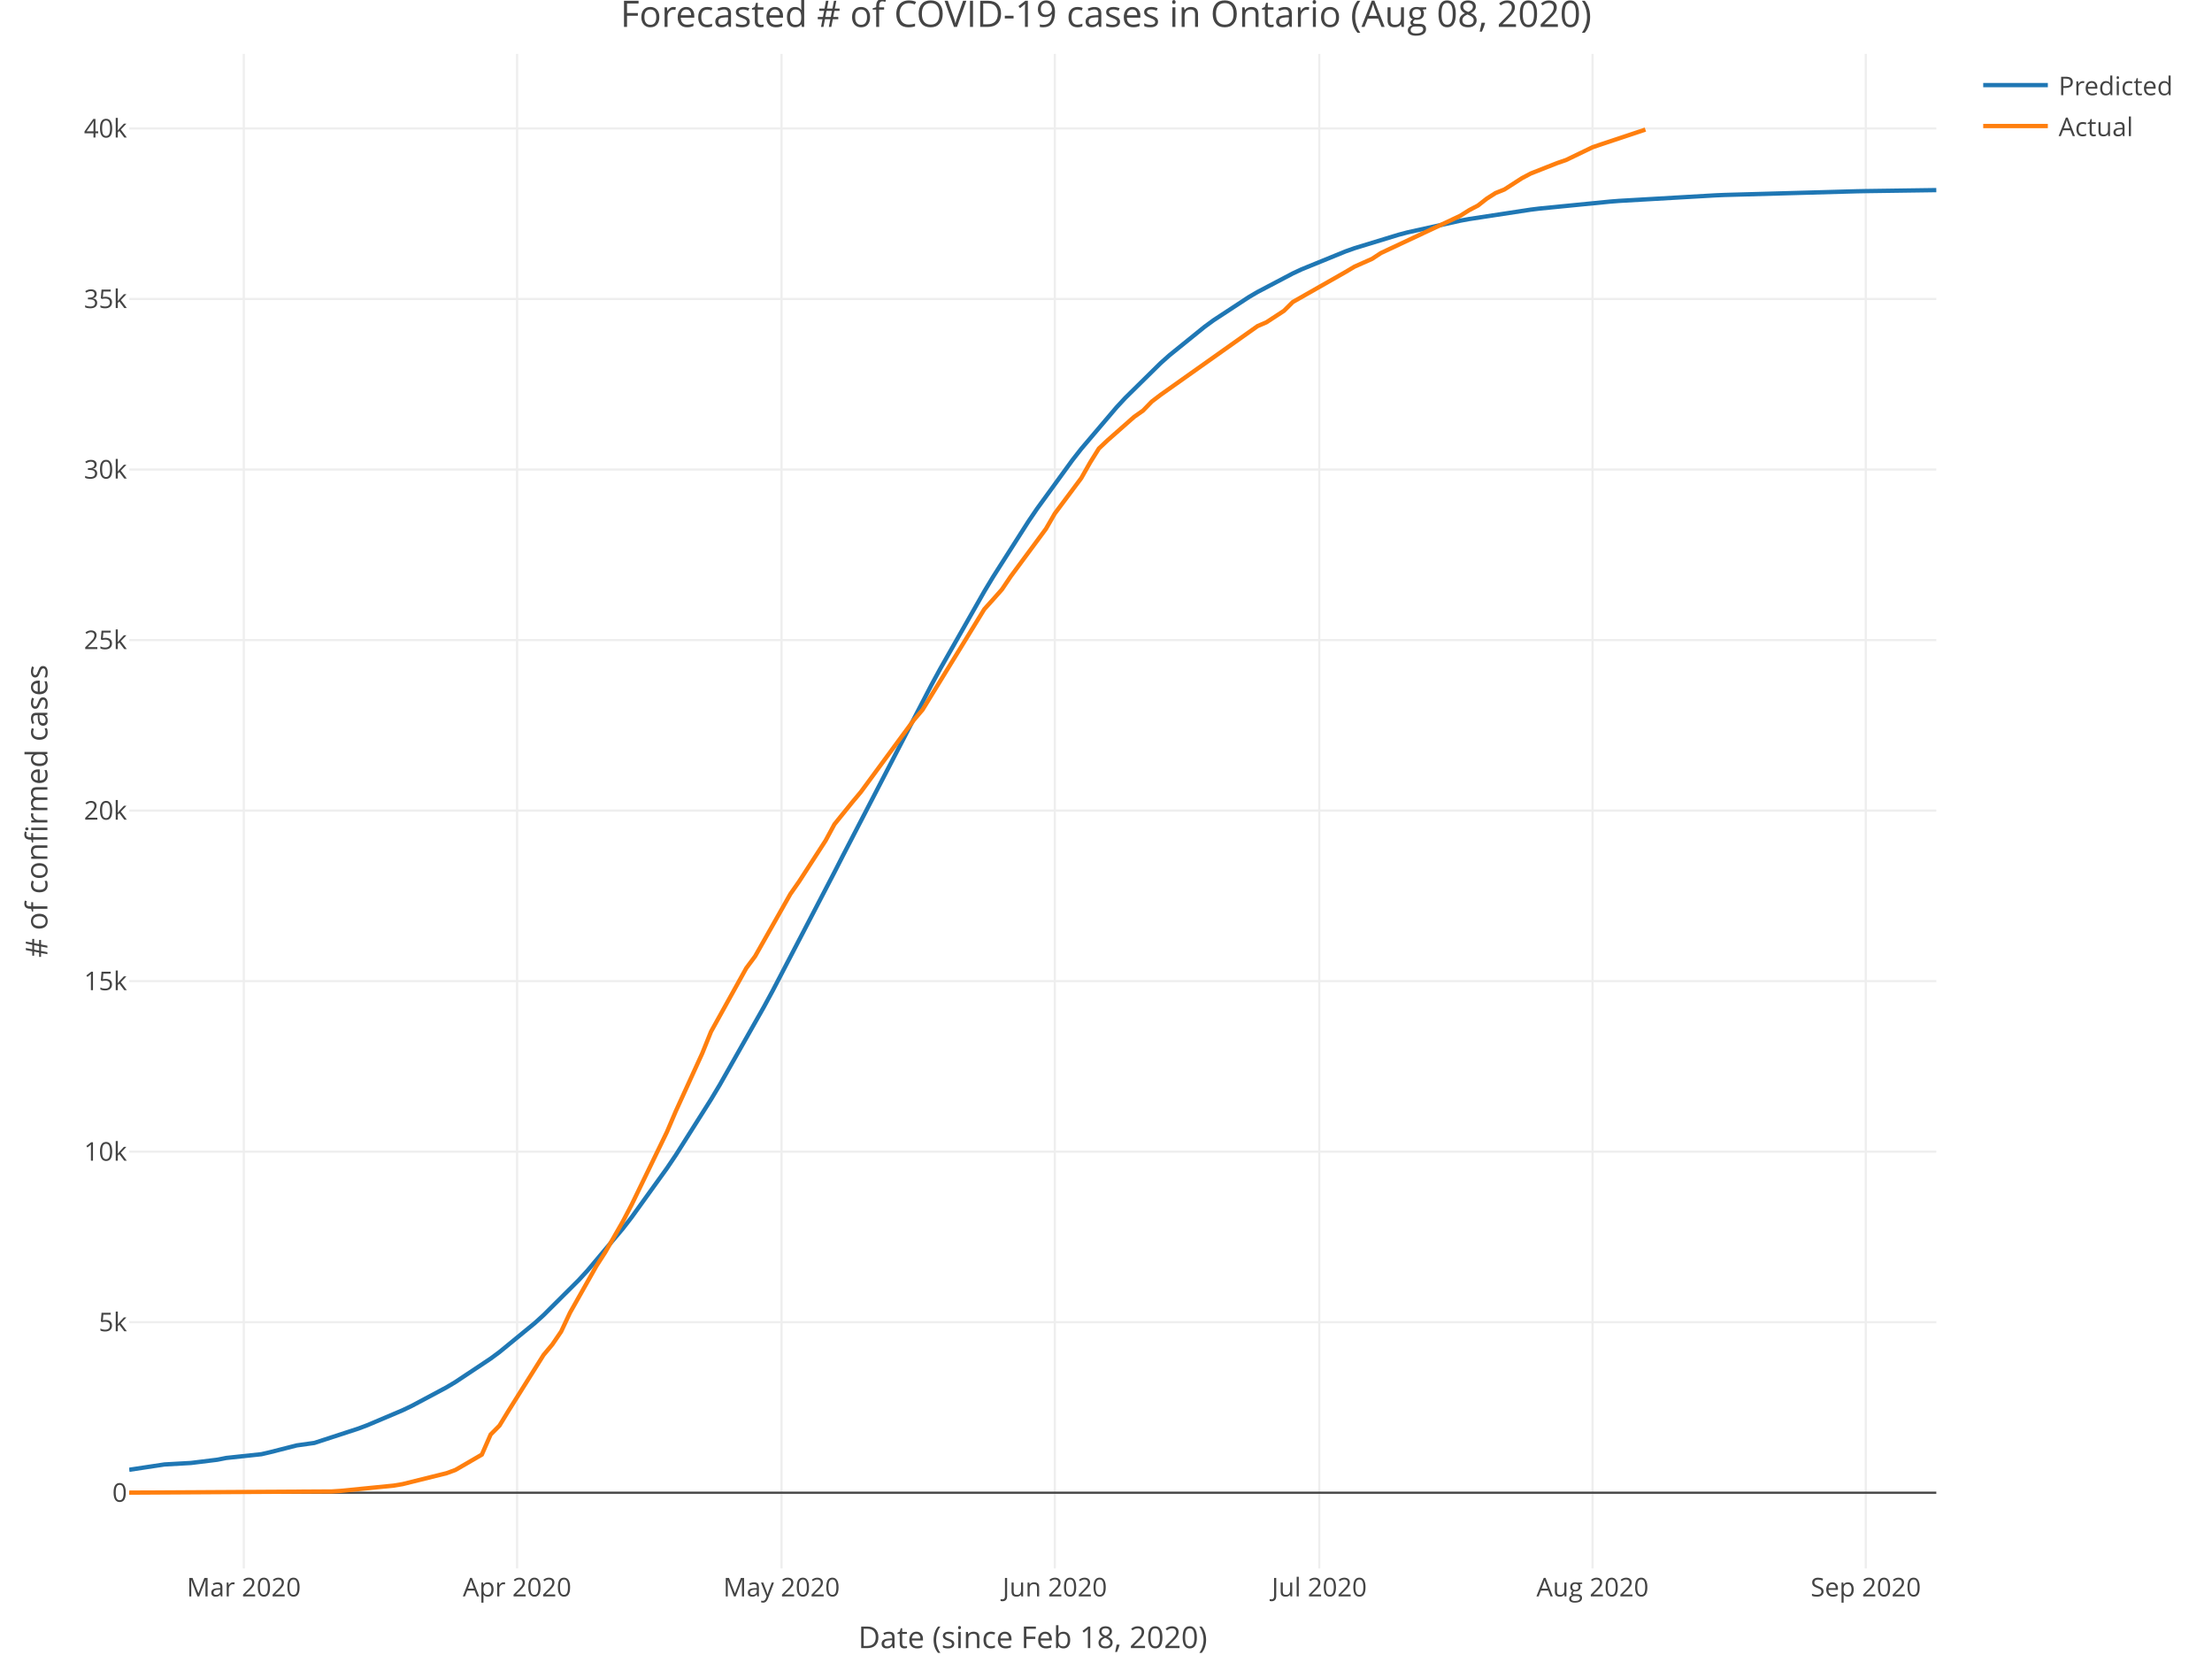
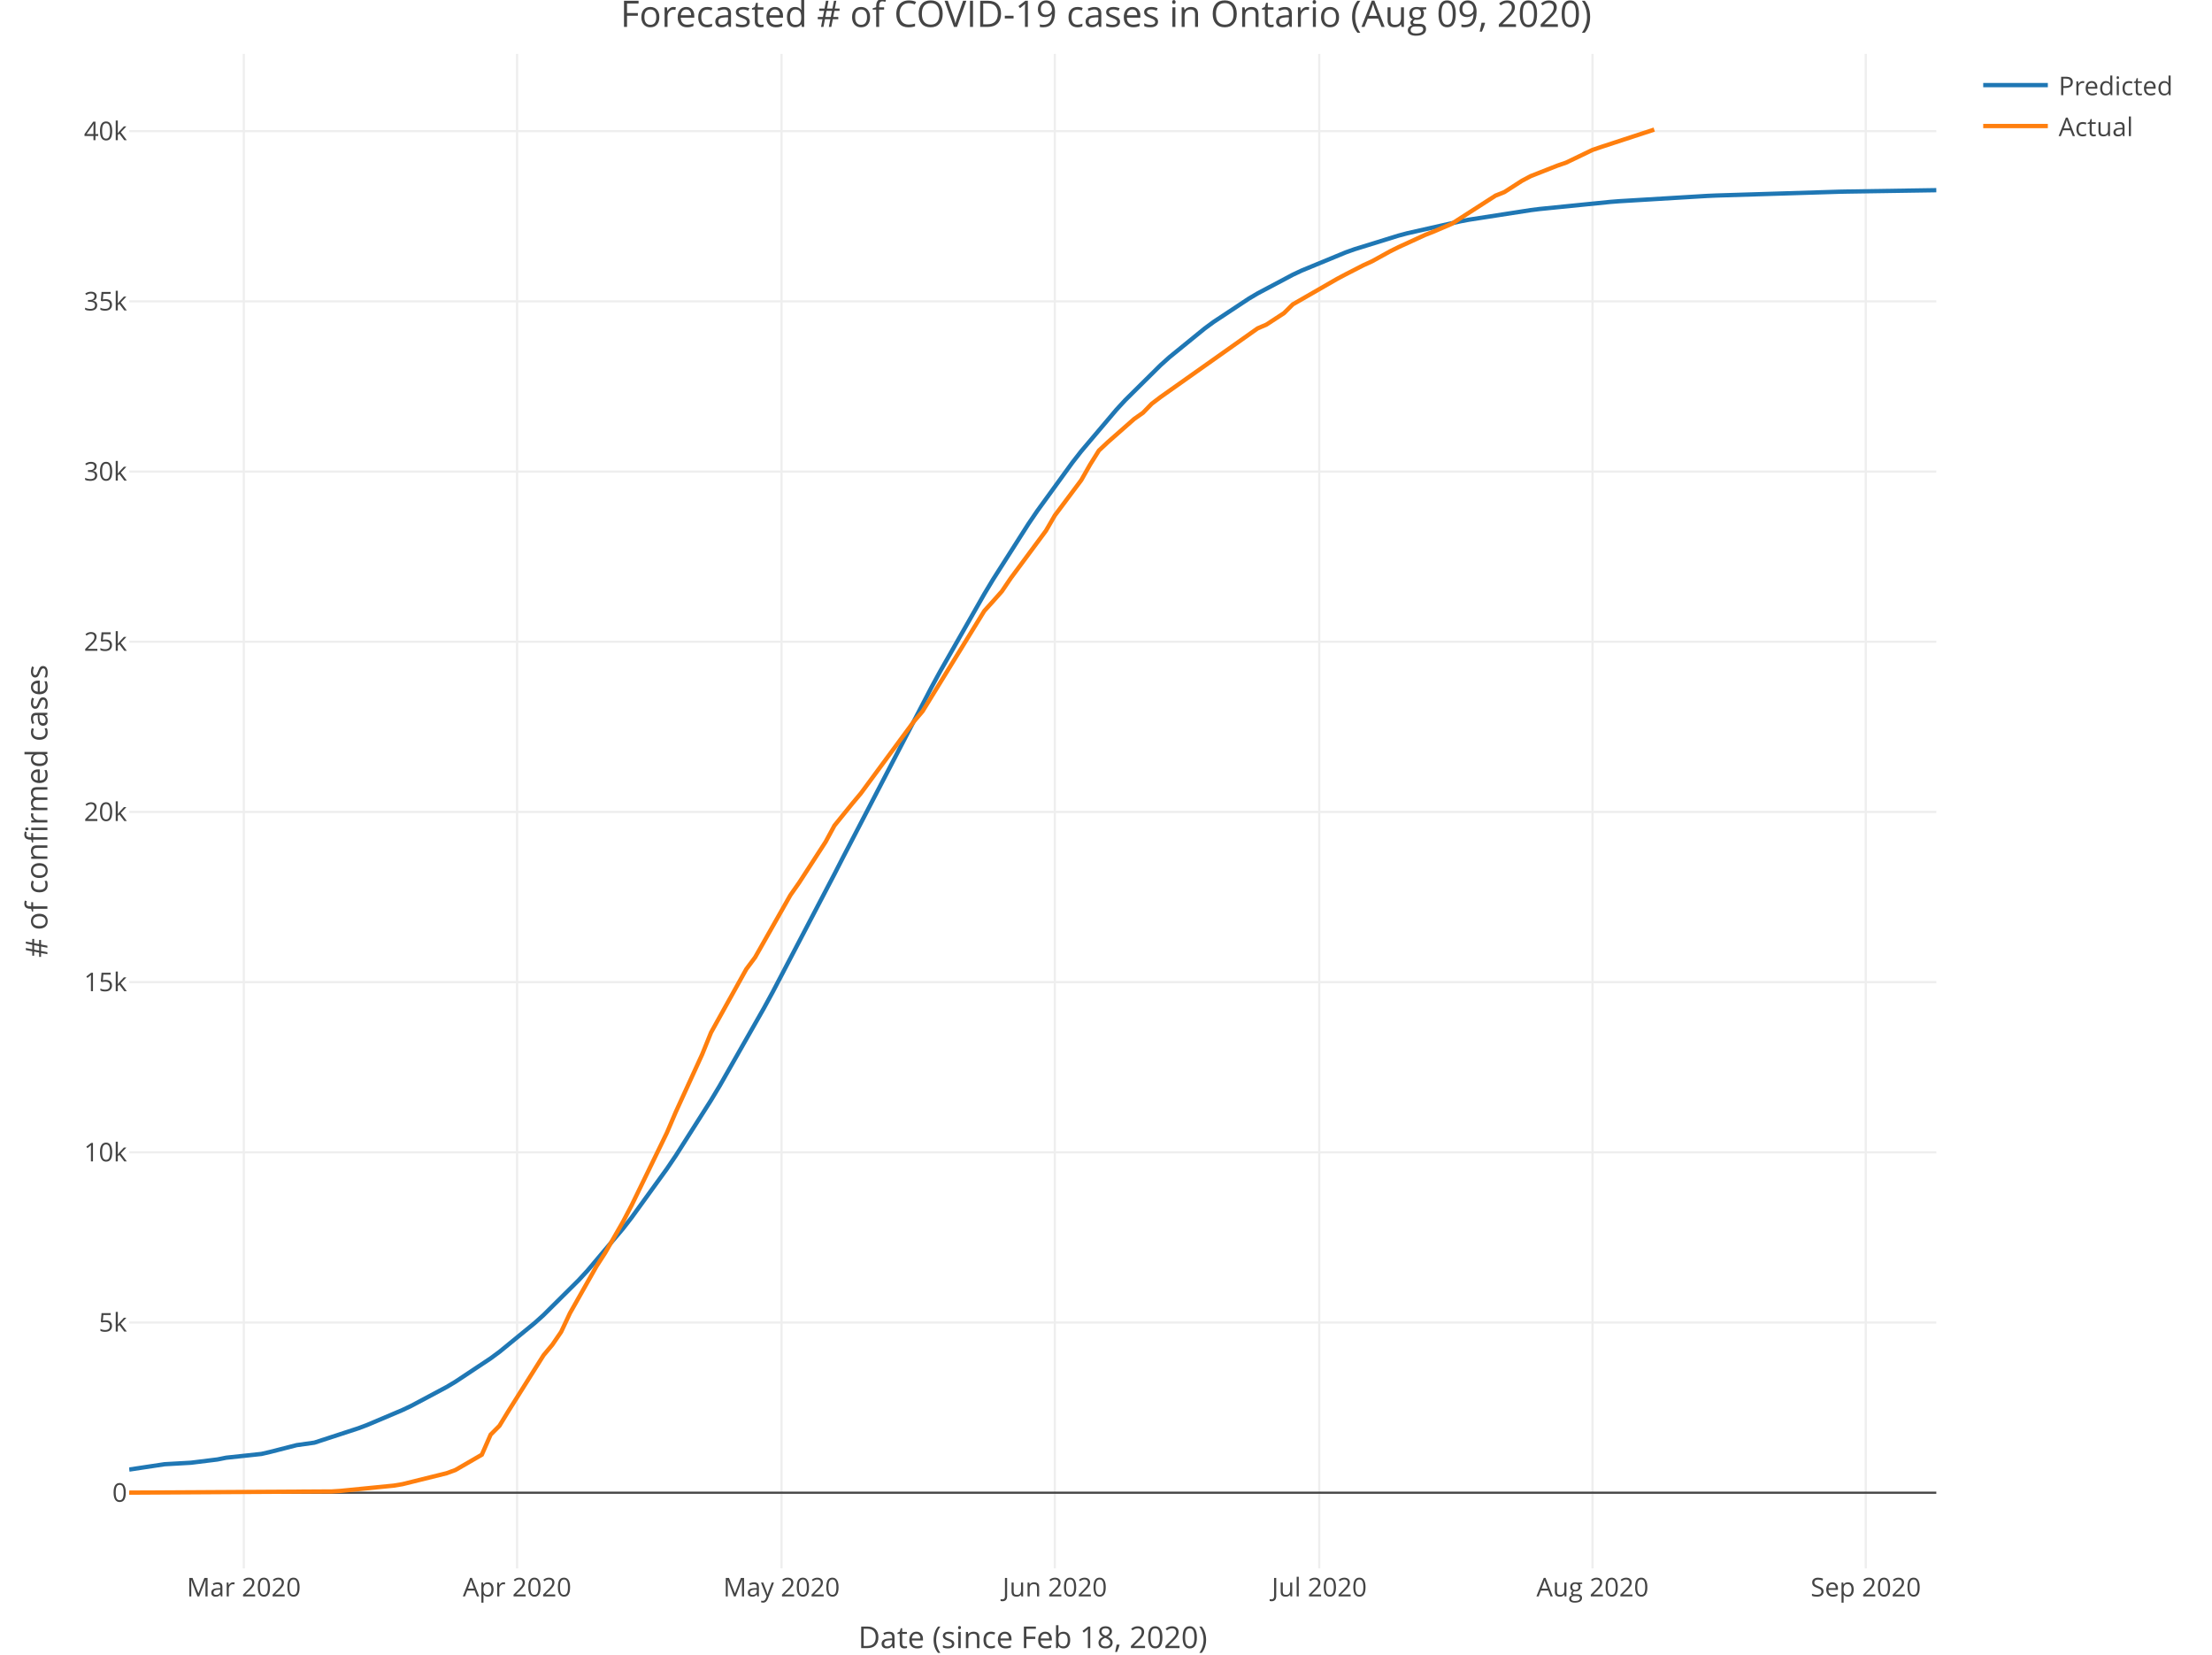
<svg xmlns="http://www.w3.org/2000/svg" class="main-svg" width="1027" height="768" style="" viewBox="0 0 1027 768">
  <rect x="0" y="0" width="1027" height="768" style="fill: rgb(255, 255, 255); fill-opacity: 1;" />
-   <defs id="defs-bbb633">
+   <defs id="defs-ee4697">
    <g class="clips">
-       <clipPath id="clipbbb633xyplot" class="plotclip">
+       <clipPath id="clipee4697xyplot" class="plotclip">
        <rect width="839" height="703" />
      </clipPath>
-       <clipPath class="axesclip" id="clipbbb633x">
+       <clipPath class="axesclip" id="clipee4697x">
        <rect x="60" y="0" width="839" height="768" />
      </clipPath>
-       <clipPath class="axesclip" id="clipbbb633y">
+       <clipPath class="axesclip" id="clipee4697y">
        <rect x="0" y="25" width="1027" height="703" />
      </clipPath>
-       <clipPath class="axesclip" id="clipbbb633xy">
+       <clipPath class="axesclip" id="clipee4697xy">
        <rect x="60" y="25" width="839" height="703" />
      </clipPath>
    </g>
    <g class="gradients" />
  </defs>
  <g class="bglayer" />
  <g class="layer-below">
    <g class="imagelayer" />
    <g class="shapelayer" />
  </g>
  <g class="cartesianlayer">
    <g class="subplot xy">
      <g class="layer-subplot">
        <g class="shapelayer" />
        <g class="imagelayer" />
      </g>
      <g class="gridlayer">
        <g class="x">
          <path class="xgrid crisp" transform="translate(113.2,0)" d="M0,25v703" style="stroke: rgb(238, 238, 238); stroke-opacity: 1; stroke-width: 1px;" />
          <path class="xgrid crisp" transform="translate(240.08,0)" d="M0,25v703" style="stroke: rgb(238, 238, 238); stroke-opacity: 1; stroke-width: 1px;" />
          <path class="xgrid crisp" transform="translate(362.86,0)" d="M0,25v703" style="stroke: rgb(238, 238, 238); stroke-opacity: 1; stroke-width: 1px;" />
          <path class="xgrid crisp" transform="translate(489.73,0)" d="M0,25v703" style="stroke: rgb(238, 238, 238); stroke-opacity: 1; stroke-width: 1px;" />
          <path class="xgrid crisp" transform="translate(612.51,0)" d="M0,25v703" style="stroke: rgb(238, 238, 238); stroke-opacity: 1; stroke-width: 1px;" />
          <path class="xgrid crisp" transform="translate(739.39,0)" d="M0,25v703" style="stroke: rgb(238, 238, 238); stroke-opacity: 1; stroke-width: 1px;" />
          <path class="xgrid crisp" transform="translate(866.26,0)" d="M0,25v703" style="stroke: rgb(238, 238, 238); stroke-opacity: 1; stroke-width: 1px;" />
        </g>
        <g class="y">
-           <path class="ygrid crisp" transform="translate(0,613.71)" d="M60,0h839" style="stroke: rgb(238, 238, 238); stroke-opacity: 1; stroke-width: 1px;" />
-           <path class="ygrid crisp" transform="translate(0,534.56)" d="M60,0h839" style="stroke: rgb(238, 238, 238); stroke-opacity: 1; stroke-width: 1px;" />
-           <path class="ygrid crisp" transform="translate(0,455.4)" d="M60,0h839" style="stroke: rgb(238, 238, 238); stroke-opacity: 1; stroke-width: 1px;" />
-           <path class="ygrid crisp" transform="translate(0,376.25)" d="M60,0h839" style="stroke: rgb(238, 238, 238); stroke-opacity: 1; stroke-width: 1px;" />
-           <path class="ygrid crisp" transform="translate(0,297.09)" d="M60,0h839" style="stroke: rgb(238, 238, 238); stroke-opacity: 1; stroke-width: 1px;" />
-           <path class="ygrid crisp" transform="translate(0,217.94)" d="M60,0h839" style="stroke: rgb(238, 238, 238); stroke-opacity: 1; stroke-width: 1px;" />
-           <path class="ygrid crisp" transform="translate(0,138.78)" d="M60,0h839" style="stroke: rgb(238, 238, 238); stroke-opacity: 1; stroke-width: 1px;" />
-           <path class="ygrid crisp" transform="translate(0,59.63)" d="M60,0h839" style="stroke: rgb(238, 238, 238); stroke-opacity: 1; stroke-width: 1px;" />
+           <path class="ygrid crisp" transform="translate(0,613.87)" d="M60,0h839" style="stroke: rgb(238, 238, 238); stroke-opacity: 1; stroke-width: 1px;" />
+           <path class="ygrid crisp" transform="translate(0,534.87)" d="M60,0h839" style="stroke: rgb(238, 238, 238); stroke-opacity: 1; stroke-width: 1px;" />
+           <path class="ygrid crisp" transform="translate(0,455.87)" d="M60,0h839" style="stroke: rgb(238, 238, 238); stroke-opacity: 1; stroke-width: 1px;" />
+           <path class="ygrid crisp" transform="translate(0,376.87)" d="M60,0h839" style="stroke: rgb(238, 238, 238); stroke-opacity: 1; stroke-width: 1px;" />
+           <path class="ygrid crisp" transform="translate(0,297.87)" d="M60,0h839" style="stroke: rgb(238, 238, 238); stroke-opacity: 1; stroke-width: 1px;" />
+           <path class="ygrid crisp" transform="translate(0,218.87)" d="M60,0h839" style="stroke: rgb(238, 238, 238); stroke-opacity: 1; stroke-width: 1px;" />
+           <path class="ygrid crisp" transform="translate(0,139.88)" d="M60,0h839" style="stroke: rgb(238, 238, 238); stroke-opacity: 1; stroke-width: 1px;" />
+           <path class="ygrid crisp" transform="translate(0,60.88)" d="M60,0h839" style="stroke: rgb(238, 238, 238); stroke-opacity: 1; stroke-width: 1px;" />
        </g>
      </g>
      <g class="zerolinelayer">
        <path class="yzl zl crisp" transform="translate(0,692.87)" d="M60,0h839" style="stroke: rgb(68, 68, 68); stroke-opacity: 1; stroke-width: 1px;" />
      </g>
      <path class="xlines-below" />
      <path class="ylines-below" />
      <g class="overlines-below" />
      <g class="xaxislayer-below" />
      <g class="yaxislayer-below" />
      <g class="overaxes-below" />
-       <g class="plot" transform="translate(60, 25)" clip-path="url('#clipbbb633xyplot')">
+       <g class="plot" transform="translate(60, 25)" clip-path="url('#clipee4697xyplot')">
        <g class="scatterlayer mlayer">
-           <g class="trace scatter trace05240f" style="stroke-miterlimit: 2; opacity: 1;">
+           <g class="trace scatter trace28e907" style="stroke-miterlimit: 2; opacity: 1;">
            <g class="fills" />
            <g class="errorbars" />
            <g class="lines">
-               <path class="js-line" d="M0,657.22L16.37,654.75L28.65,654.06L40.93,652.55L45.02,651.74L61.39,649.99L65.48,649.04L77.76,645.91L85.95,644.76L106.41,638.09L110.5,636.55L126.87,629.62L130.97,627.67L147.34,618.94L151.43,616.5L167.8,605.61L171.89,602.58L188.26,589.16L192.36,585.45L208.73,569.15L212.82,564.69L229.19,545.24L233.28,539.97L249.65,517.26L253.75,511.18L270.12,485.31L274.21,478.48L294.67,442.38L298.77,434.82L327.41,379.87L331.51,371.85L372.43,292.97L376.53,285.45L396.99,249.54L401.08,242.75L417.45,217.08L421.55,211.05L437.92,188.55L442.01,183.33L458.38,164.09L462.47,159.68L478.84,143.57L482.94,139.91L499.31,126.66L503.4,123.67L519.77,112.93L523.86,110.53L540.23,101.92L544.33,100L564.79,91.66L568.88,90.21L589.35,83.96L593.44,82.88L618,77.43L622.09,76.67L650.74,72.3L654.83,71.8L687.57,68.57L691.66,68.25L736.68,65.66L740.78,65.49L802.17,63.78L806.26,63.7L839,63.24" style="vector-effect: non-scaling-stroke; fill: none; stroke: rgb(31, 119, 180); stroke-opacity: 1; stroke-width: 2px; opacity: 1;" />
+               <path class="js-line" d="M0,657.12L16.37,654.65L28.65,653.95L40.93,652.44L45.02,651.62L61.39,649.87L65.48,648.92L77.76,645.78L85.95,644.63L106.41,637.95L110.5,636.41L126.87,629.48L130.97,627.53L147.34,618.81L151.43,616.37L167.8,605.5L171.89,602.48L188.26,589.09L192.36,585.4L208.73,569.15L212.82,564.71L229.19,545.34L233.28,540.09L249.65,517.49L253.75,511.43L270.12,485.69L274.21,478.89L294.67,442.96L298.77,435.44L327.41,380.74L331.51,372.75L372.43,294.1L376.53,286.59L396.99,250.72L401.08,243.93L417.45,218.24L421.55,212.21L437.92,189.66L442.01,184.43L458.38,165.12L462.47,160.69L478.84,144.49L482.94,140.81L499.31,127.48L503.4,124.47L519.77,113.64L523.86,111.21L540.23,102.52L544.33,100.59L564.79,92.15L568.88,90.69L589.35,84.35L593.44,83.26L618,77.73L622.09,76.96L650.74,72.52L654.83,72.01L687.57,68.72L691.66,68.4L732.59,65.94L736.68,65.76L793.98,63.99L798.07,63.91L839,63.28" style="vector-effect: non-scaling-stroke; fill: none; stroke: rgb(31, 119, 180); stroke-opacity: 1; stroke-width: 2px; opacity: 1;" />
            </g>
            <g class="points" />
            <g class="text" />
          </g>
-           <g class="trace scatter traced0af06" style="stroke-miterlimit: 2; opacity: 1;">
+           <g class="trace scatter trace4f6ec0" style="stroke-miterlimit: 2; opacity: 1;">
            <g class="fills" />
            <g class="errorbars" />
            <g class="lines">
-               <path class="js-line" d="M0,667.83L94.13,667.28L98.22,667.01L122.78,664.57L126.87,663.89L147.34,658.81L151.43,657.31L163.71,650.18L167.8,640.86L171.89,636.74L175.99,630L192.36,603.94L196.45,599.05L200.54,593.05L204.63,584.34L216.91,562.62L221,556.27L229.19,541.96L233.28,534.14L249.65,500.41L253.75,490.81L266.02,463.98L270.12,453.85L286.49,424.37L290.58,418.88L306.95,389.99L311.04,384.13L323.32,365.16L327.41,357.61L335.6,347.48L339.69,342.6L364.25,309.25L368.34,304.43L396.99,257.78L401.08,253.24L405.18,248.61L409.27,242.55L425.64,220.44L429.73,213.37L442.01,196.94L446.1,189.74L450.2,183.17L454.29,179.32L466.57,168.49L470.66,165.61L474.75,161.4L478.84,158.28L523.86,126.37L527.96,124.61L536.14,119.26L540.23,115.19L564.79,101.21L568.88,98.77L577.07,95.13L581.16,92.44L618,75.15L622.09,72.56L626.18,70.42L630.27,67.21L634.37,64.6L638.46,62.96L646.64,57.69L650.74,55.52L663.01,50.68L667.11,49.27L679.39,43.35L683.48,41.96L703.94,35.15" style="vector-effect: non-scaling-stroke; fill: none; stroke: rgb(255, 127, 14); stroke-opacity: 1; stroke-width: 2px; opacity: 1;" />
+               <path class="js-line" d="M0,667.83L94.13,667.28L98.22,667.01L122.78,664.58L126.87,663.9L147.34,658.83L151.43,657.33L163.71,650.22L167.8,640.91L171.89,636.8L175.99,630.07L192.36,604.07L196.45,599.18L200.54,593.2L204.63,584.51L216.91,562.83L221,556.49L229.19,542.21L233.28,534.41L249.65,500.74L253.75,491.16L266.02,464.38L270.12,454.27L286.49,424.85L290.58,419.37L306.95,390.53L311.04,384.69L323.32,365.76L327.41,358.22L335.6,348.11L339.69,343.24L364.25,309.95L368.34,305.15L396.99,258.59L401.08,254.06L405.18,249.44L409.27,243.39L425.64,221.32L429.73,214.27L442.01,197.87L446.1,190.68L450.2,184.13L454.29,180.29L466.57,169.48L470.66,166.6L474.75,162.4L478.84,159.29L523.86,127.44L527.96,125.68L536.14,120.34L540.23,116.28L560.7,104.51L564.79,102.33L572.98,98.13L577.07,96.26L585.25,91.74L589.35,89.69L601.62,84.07L605.72,82.45L613.9,78.95L618,76.32L634.37,65.79L638.46,64.16L646.64,58.9L650.74,56.73L663.01,51.9L667.11,50.49L679.39,44.58L683.48,43.19L708.03,35.15" style="vector-effect: non-scaling-stroke; fill: none; stroke: rgb(255, 127, 14); stroke-opacity: 1; stroke-width: 2px; opacity: 1;" />
            </g>
            <g class="points" />
            <g class="text" />
          </g>
        </g>
      </g>
      <g class="overplot" />
      <path class="xlines-above crisp" style="fill: none;" d="M0,0" />
      <path class="ylines-above crisp" style="fill: none;" d="M0,0" />
      <g class="overlines-above" />
      <g class="xaxislayer-above">
        <g class="xtick">
          <text text-anchor="middle" x="0" y="741" transform="translate(113.2,0)" style="font-family: 'Open Sans', verdana, arial, sans-serif; font-size: 12px; fill: rgb(68, 68, 68); fill-opacity: 1; white-space: pre;">Mar 2020</text>
        </g>
        <g class="xtick">
          <text text-anchor="middle" x="0" y="741" transform="translate(240.08,0)" style="font-family: 'Open Sans', verdana, arial, sans-serif; font-size: 12px; fill: rgb(68, 68, 68); fill-opacity: 1; white-space: pre;">Apr 2020</text>
        </g>
        <g class="xtick">
          <text text-anchor="middle" x="0" y="741" transform="translate(362.86,0)" style="font-family: 'Open Sans', verdana, arial, sans-serif; font-size: 12px; fill: rgb(68, 68, 68); fill-opacity: 1; white-space: pre;">May 2020</text>
        </g>
        <g class="xtick">
          <text text-anchor="middle" x="0" y="741" transform="translate(489.73,0)" style="font-family: 'Open Sans', verdana, arial, sans-serif; font-size: 12px; fill: rgb(68, 68, 68); fill-opacity: 1; white-space: pre;">Jun 2020</text>
        </g>
        <g class="xtick">
          <text text-anchor="middle" x="0" y="741" transform="translate(612.51,0)" style="font-family: 'Open Sans', verdana, arial, sans-serif; font-size: 12px; fill: rgb(68, 68, 68); fill-opacity: 1; white-space: pre;">Jul 2020</text>
        </g>
        <g class="xtick">
          <text text-anchor="middle" x="0" y="741" transform="translate(739.39,0)" style="font-family: 'Open Sans', verdana, arial, sans-serif; font-size: 12px; fill: rgb(68, 68, 68); fill-opacity: 1; white-space: pre;">Aug 2020</text>
        </g>
        <g class="xtick">
          <text text-anchor="middle" x="0" y="741" transform="translate(866.26,0)" style="font-family: 'Open Sans', verdana, arial, sans-serif; font-size: 12px; fill: rgb(68, 68, 68); fill-opacity: 1; white-space: pre;">Sep 2020</text>
        </g>
      </g>
      <g class="yaxislayer-above">
        <g class="ytick">
          <text text-anchor="end" x="59" y="4.2" transform="translate(0,692.87)" style="font-family: 'Open Sans', verdana, arial, sans-serif; font-size: 12px; fill: rgb(68, 68, 68); fill-opacity: 1; white-space: pre;">0</text>
        </g>
        <g class="ytick">
-           <text text-anchor="end" x="59" y="4.2" transform="translate(0,613.71)" style="font-family: 'Open Sans', verdana, arial, sans-serif; font-size: 12px; fill: rgb(68, 68, 68); fill-opacity: 1; white-space: pre;">5k</text>
-         </g>
-         <g class="ytick">
-           <text text-anchor="end" x="59" y="4.2" transform="translate(0,534.56)" style="font-family: 'Open Sans', verdana, arial, sans-serif; font-size: 12px; fill: rgb(68, 68, 68); fill-opacity: 1; white-space: pre;">10k</text>
-         </g>
-         <g class="ytick">
-           <text text-anchor="end" x="59" y="4.2" transform="translate(0,455.4)" style="font-family: 'Open Sans', verdana, arial, sans-serif; font-size: 12px; fill: rgb(68, 68, 68); fill-opacity: 1; white-space: pre;">15k</text>
-         </g>
-         <g class="ytick">
-           <text text-anchor="end" x="59" y="4.2" transform="translate(0,376.25)" style="font-family: 'Open Sans', verdana, arial, sans-serif; font-size: 12px; fill: rgb(68, 68, 68); fill-opacity: 1; white-space: pre;">20k</text>
-         </g>
-         <g class="ytick">
-           <text text-anchor="end" x="59" y="4.2" transform="translate(0,297.09)" style="font-family: 'Open Sans', verdana, arial, sans-serif; font-size: 12px; fill: rgb(68, 68, 68); fill-opacity: 1; white-space: pre;">25k</text>
-         </g>
-         <g class="ytick">
-           <text text-anchor="end" x="59" y="4.2" transform="translate(0,217.94)" style="font-family: 'Open Sans', verdana, arial, sans-serif; font-size: 12px; fill: rgb(68, 68, 68); fill-opacity: 1; white-space: pre;">30k</text>
-         </g>
-         <g class="ytick">
-           <text text-anchor="end" x="59" y="4.2" transform="translate(0,138.78)" style="font-family: 'Open Sans', verdana, arial, sans-serif; font-size: 12px; fill: rgb(68, 68, 68); fill-opacity: 1; white-space: pre;">35k</text>
-         </g>
-         <g class="ytick">
-           <text text-anchor="end" x="59" y="4.2" transform="translate(0,59.63)" style="font-family: 'Open Sans', verdana, arial, sans-serif; font-size: 12px; fill: rgb(68, 68, 68); fill-opacity: 1; white-space: pre;">40k</text>
+           <text text-anchor="end" x="59" y="4.2" transform="translate(0,613.87)" style="font-family: 'Open Sans', verdana, arial, sans-serif; font-size: 12px; fill: rgb(68, 68, 68); fill-opacity: 1; white-space: pre;">5k</text>
+         </g>
+         <g class="ytick">
+           <text text-anchor="end" x="59" y="4.2" transform="translate(0,534.87)" style="font-family: 'Open Sans', verdana, arial, sans-serif; font-size: 12px; fill: rgb(68, 68, 68); fill-opacity: 1; white-space: pre;">10k</text>
+         </g>
+         <g class="ytick">
+           <text text-anchor="end" x="59" y="4.2" transform="translate(0,455.87)" style="font-family: 'Open Sans', verdana, arial, sans-serif; font-size: 12px; fill: rgb(68, 68, 68); fill-opacity: 1; white-space: pre;">15k</text>
+         </g>
+         <g class="ytick">
+           <text text-anchor="end" x="59" y="4.2" transform="translate(0,376.87)" style="font-family: 'Open Sans', verdana, arial, sans-serif; font-size: 12px; fill: rgb(68, 68, 68); fill-opacity: 1; white-space: pre;">20k</text>
+         </g>
+         <g class="ytick">
+           <text text-anchor="end" x="59" y="4.2" transform="translate(0,297.87)" style="font-family: 'Open Sans', verdana, arial, sans-serif; font-size: 12px; fill: rgb(68, 68, 68); fill-opacity: 1; white-space: pre;">25k</text>
+         </g>
+         <g class="ytick">
+           <text text-anchor="end" x="59" y="4.2" transform="translate(0,218.87)" style="font-family: 'Open Sans', verdana, arial, sans-serif; font-size: 12px; fill: rgb(68, 68, 68); fill-opacity: 1; white-space: pre;">30k</text>
+         </g>
+         <g class="ytick">
+           <text text-anchor="end" x="59" y="4.2" transform="translate(0,139.88)" style="font-family: 'Open Sans', verdana, arial, sans-serif; font-size: 12px; fill: rgb(68, 68, 68); fill-opacity: 1; white-space: pre;">35k</text>
+         </g>
+         <g class="ytick">
+           <text text-anchor="end" x="59" y="4.2" transform="translate(0,60.88)" style="font-family: 'Open Sans', verdana, arial, sans-serif; font-size: 12px; fill: rgb(68, 68, 68); fill-opacity: 1; white-space: pre;">40k</text>
        </g>
      </g>
      <g class="overaxes-above" />
    </g>
  </g>
  <g class="polarlayer" />
  <g class="ternarylayer" />
  <g class="geolayer" />
  <g class="funnelarealayer" />
  <g class="pielayer" />
  <g class="treemaplayer" />
  <g class="sunburstlayer" />
  <g class="glimages" />
-   <defs id="topdefs-bbb633">
+   <defs id="topdefs-ee4697">
    <g class="clips" />
-     <clipPath id="legendbbb633">
+     <clipPath id="legendee4697">
      <rect width="101" height="48" x="0" y="0" />
    </clipPath>
  </defs>
  <g class="layer-above">
    <g class="imagelayer" />
    <g class="shapelayer" />
  </g>
  <g class="infolayer">
    <g class="legend" pointer-events="all" transform="translate(915.78, 25)">
      <rect class="bg" shape-rendering="crispEdges" style="stroke: rgb(68, 68, 68); stroke-opacity: 1; fill: rgb(255, 255, 255); fill-opacity: 1; stroke-width: 0px;" width="101" height="48" x="0" y="0" />
-       <g class="scrollbox" transform="translate(0, 0)" clip-path="url('#legendbbb633')">
+       <g class="scrollbox" transform="translate(0, 0)" clip-path="url('#legendee4697')">
        <g class="groups">
          <g class="traces" style="opacity: 1;" transform="translate(0, 14.5)">
            <text class="legendtext user-select-none" text-anchor="start" x="40" y="4.68" style="font-family: 'Open Sans', verdana, arial, sans-serif; font-size: 12px; fill: rgb(68, 68, 68); fill-opacity: 1; white-space: pre;">Predicted</text>
            <g class="layers" style="opacity: 1;">
              <g class="legendfill" />
              <g class="legendlines">
                <path class="js-line" d="M5,0h30" style="fill: none; stroke: rgb(31, 119, 180); stroke-opacity: 1; stroke-width: 2px;" />
              </g>
              <g class="legendsymbols">
                <g class="legendpoints" />
              </g>
            </g>
            <rect class="legendtoggle" pointer-events="all" x="0" y="-9.5" width="95.891" height="19" style="cursor: pointer; fill: rgb(0, 0, 0); fill-opacity: 0;" />
          </g>
          <g class="traces" style="opacity: 1;" transform="translate(0, 33.5)">
            <text class="legendtext user-select-none" text-anchor="start" x="40" y="4.68" style="font-family: 'Open Sans', verdana, arial, sans-serif; font-size: 12px; fill: rgb(68, 68, 68); fill-opacity: 1; white-space: pre;">Actual</text>
            <g class="layers" style="opacity: 1;">
              <g class="legendfill" />
              <g class="legendlines">
                <path class="js-line" d="M5,0h30" style="fill: none; stroke: rgb(255, 127, 14); stroke-opacity: 1; stroke-width: 2px;" />
              </g>
              <g class="legendsymbols">
                <g class="legendpoints" />
              </g>
            </g>
            <rect class="legendtoggle" pointer-events="all" x="0" y="-9.5" width="95.891" height="19" style="cursor: pointer; fill: rgb(0, 0, 0); fill-opacity: 0;" />
          </g>
        </g>
      </g>
      <rect class="scrollbar" rx="20" ry="3" width="0" height="0" style="fill: rgb(128, 139, 164); fill-opacity: 1;" x="0" y="0" />
    </g>
    <g class="g-gtitle">
-       <text class="gtitle" x="513.5" y="12.5" text-anchor="middle" dy="0em" style="font-family: 'Open Sans', verdana, arial, sans-serif; font-size: 17px; fill: rgb(68, 68, 68); opacity: 1; font-weight: normal; white-space: pre;">Forecasted # of COVID-19 cases in Ontario (Aug 08, 2020)</text>
+       <text class="gtitle" x="513.5" y="12.5" text-anchor="middle" dy="0em" style="font-family: 'Open Sans', verdana, arial, sans-serif; font-size: 17px; fill: rgb(68, 68, 68); opacity: 1; font-weight: normal; white-space: pre;">Forecasted # of COVID-19 cases in Ontario (Aug 09, 2020)</text>
    </g>
    <g class="g-xtitle" transform="translate(0,-15)">
      <text class="xtitle" x="479.5" y="780" text-anchor="middle" style="font-family: 'Open Sans', verdana, arial, sans-serif; font-size: 14px; fill: rgb(68, 68, 68); opacity: 1; font-weight: normal; white-space: pre;">Date (since Feb 18, 2020)</text>
    </g>
    <g class="g-ytitle">
      <text class="ytitle" transform="rotate(-90,22,376.5)" x="22" y="376.5" text-anchor="middle" style="font-family: 'Open Sans', verdana, arial, sans-serif; font-size: 14px; fill: rgb(68, 68, 68); opacity: 1; font-weight: normal; white-space: pre;"># of confirmed cases</text>
    </g>
  </g>
</svg>
